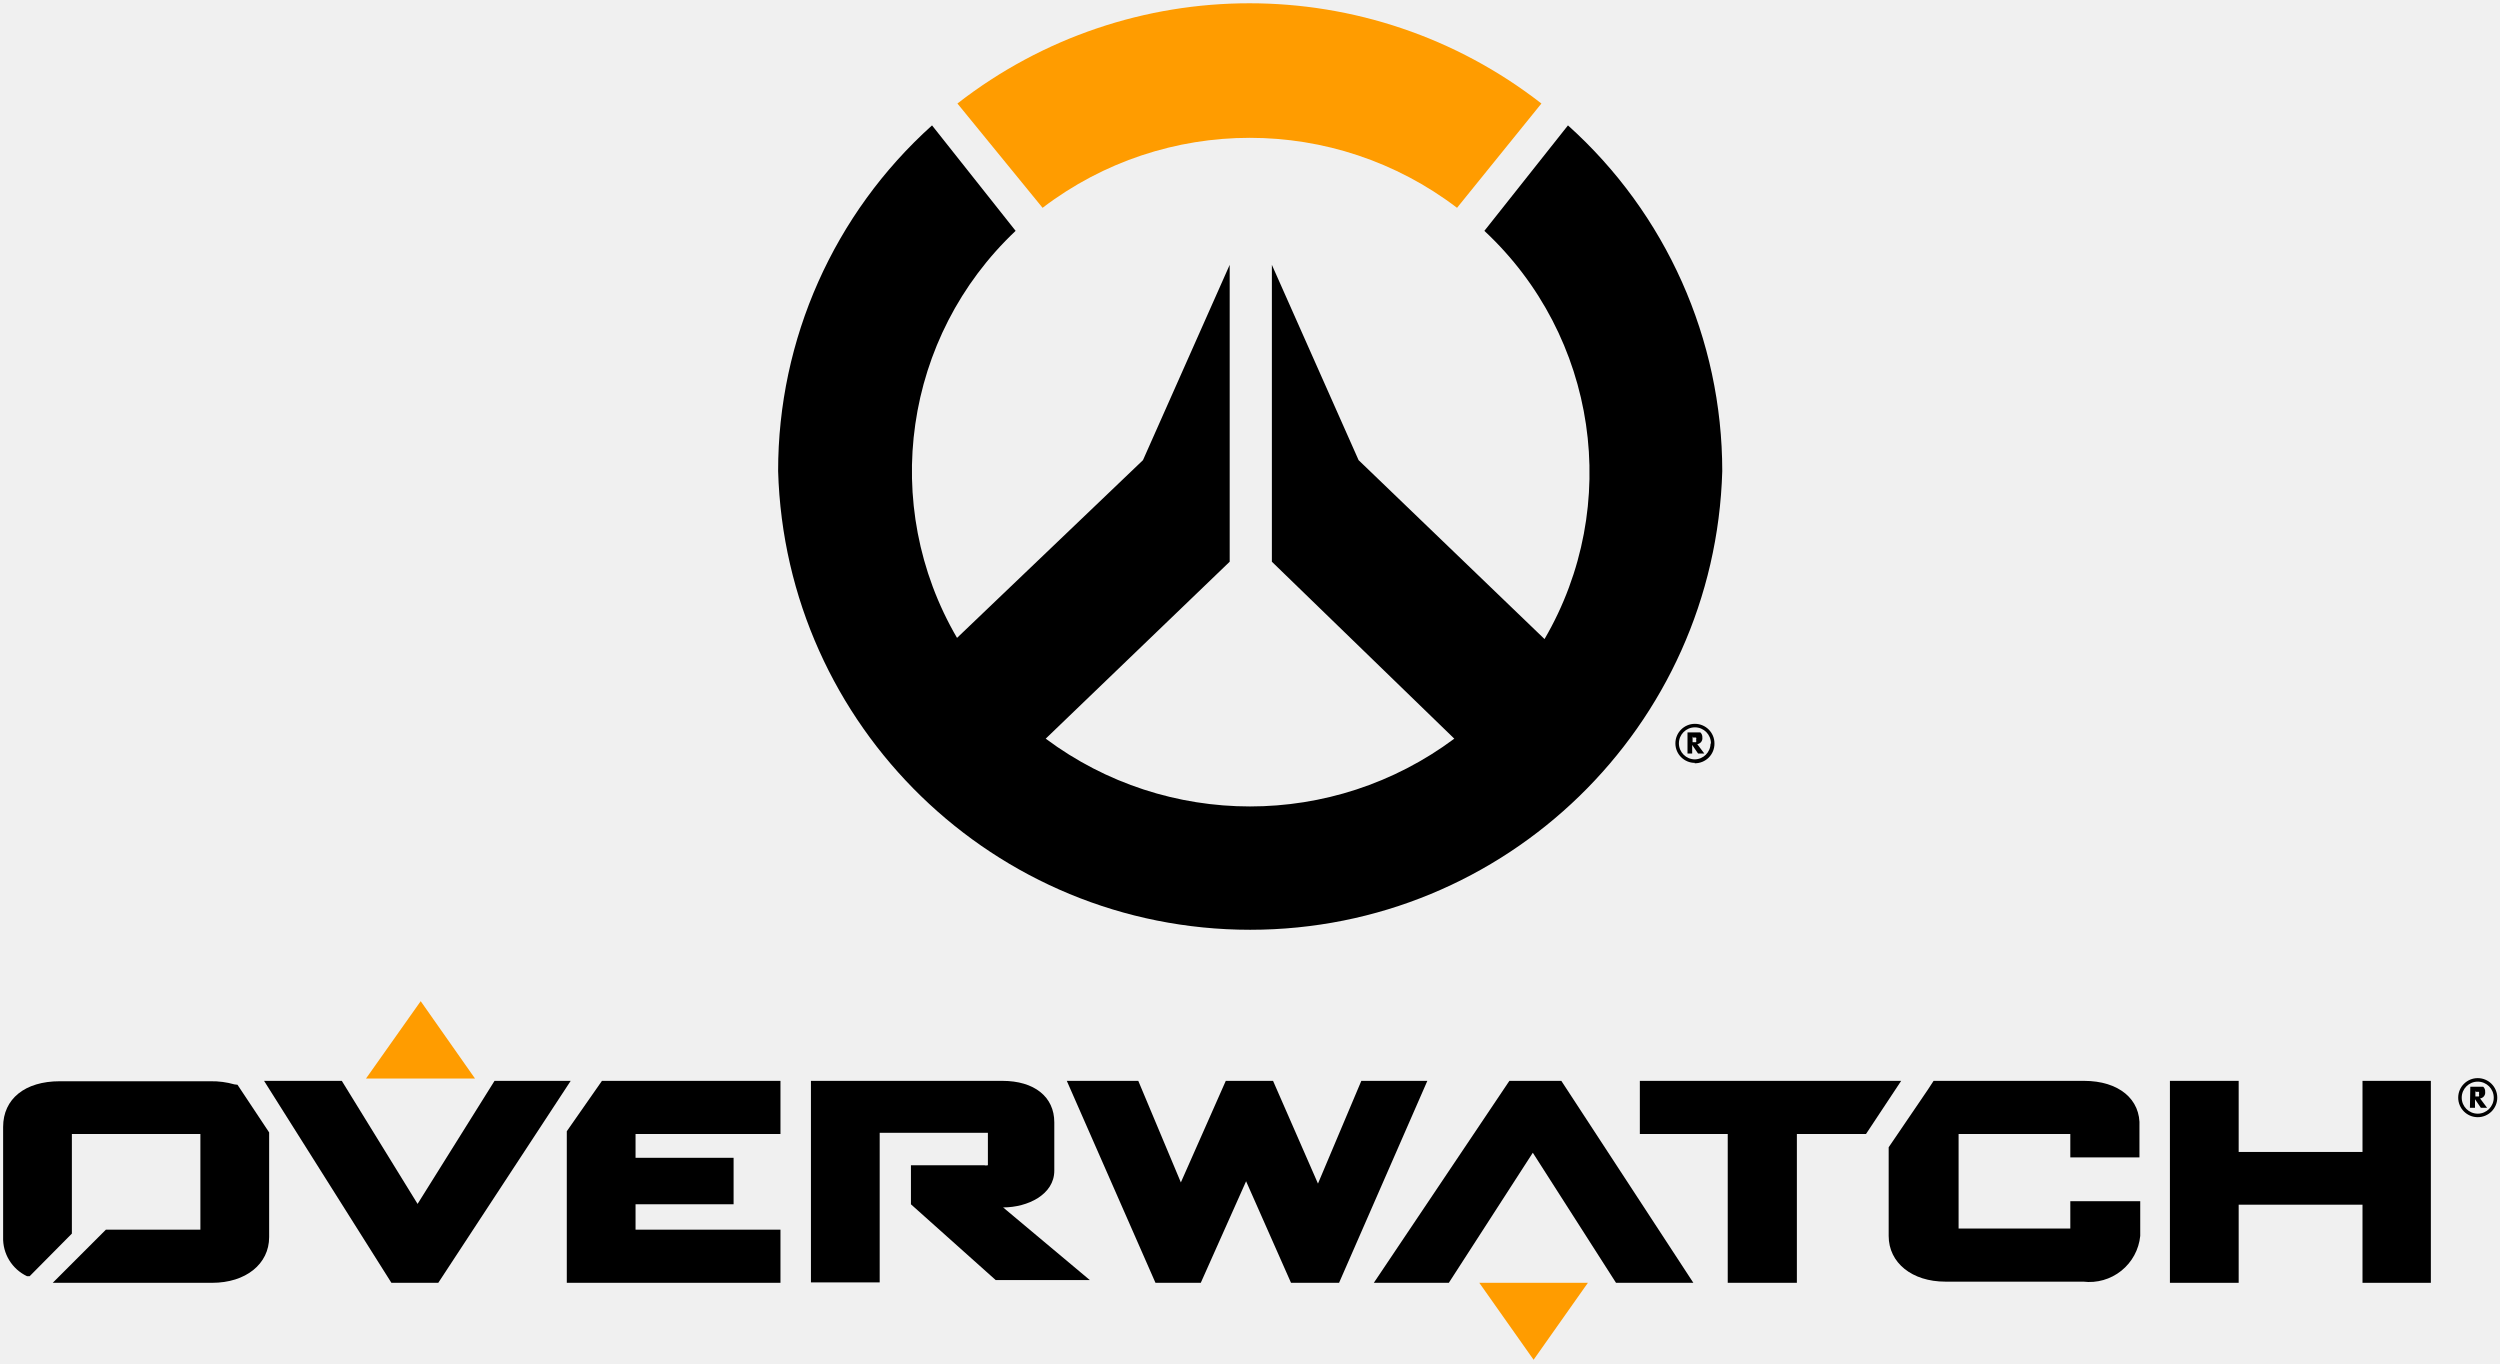
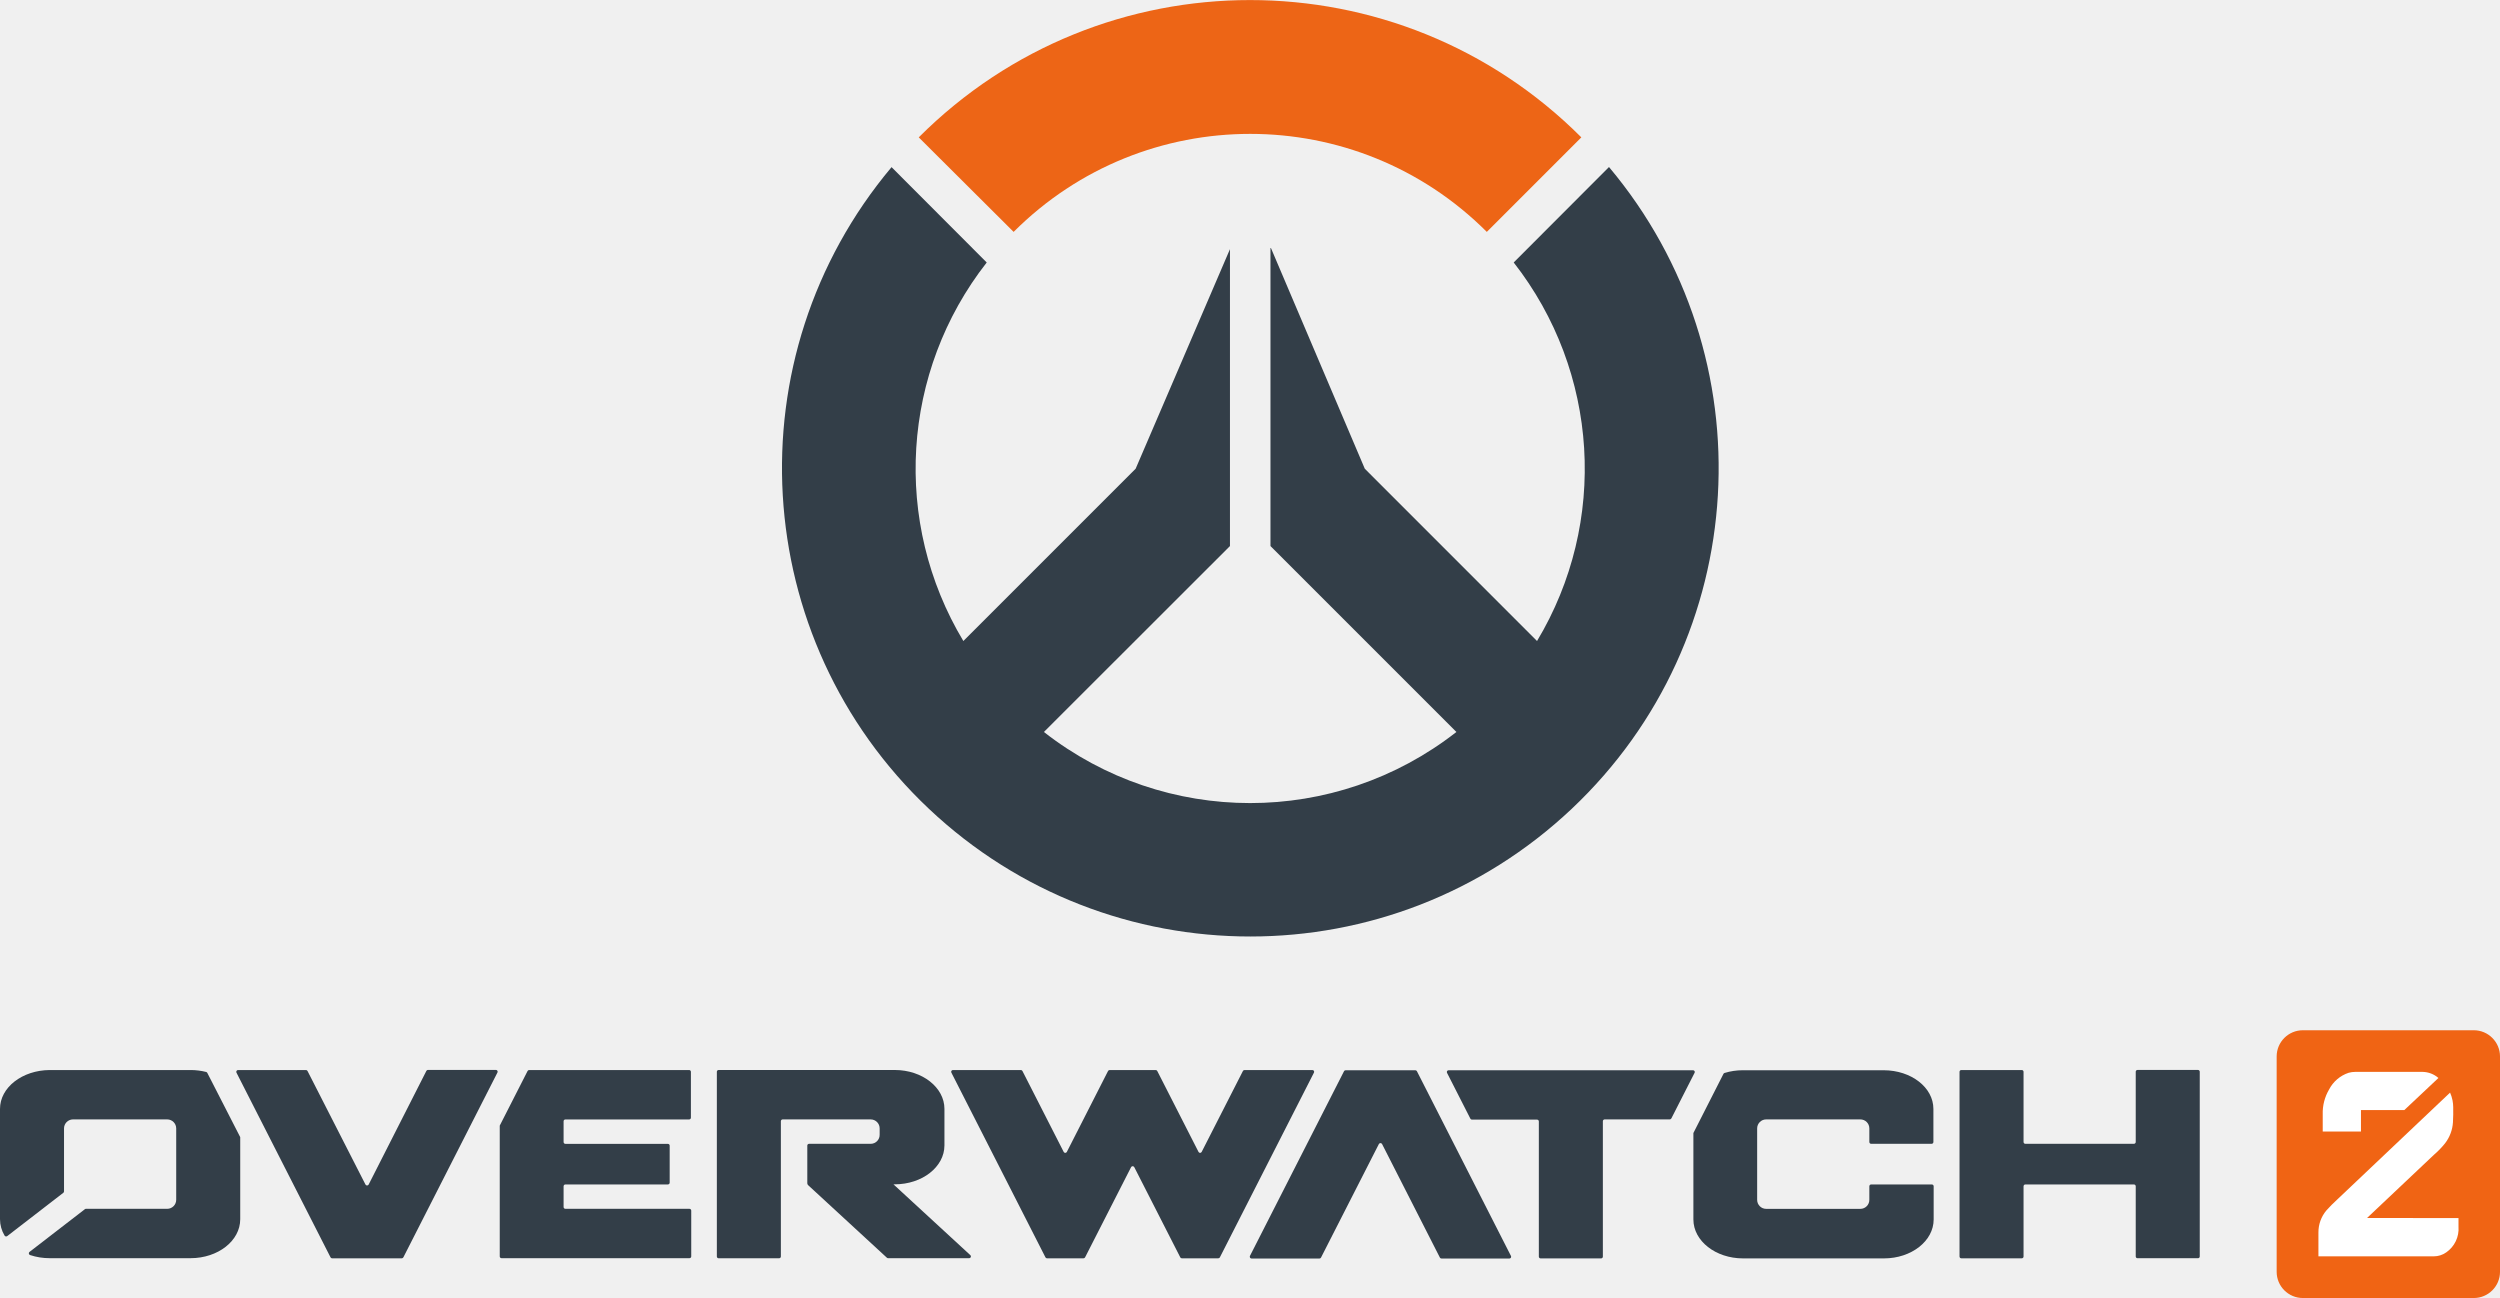
- <svg xmlns="http://www.w3.org/2000/svg" class="home-header__logo" viewBox="0 8.8 64 34.9">
-   <g>
-     <g>
-       <path fill="rgb(255,156,0)" d="M26.69,14.41a8.75,8.75,0,0,1,10.61,0l2.16-2.67a12.17,12.17,0,0,0-14.95,0Z" transform="translate(0 -0.29)" />
-       <path d="M40.14,12.3,38,15a8.46,8.46,0,0,1,1.54,10.45l-4.76-4.58-2.22-5v7.6L37.23,28a8.75,8.75,0,0,1-10.46,0l4.71-4.53v-7.6l-2.22,5L24.5,25.42A8.46,8.46,0,0,1,26,15L23.86,12.3a11.89,11.89,0,0,0-3.94,8.85,12.09,12.09,0,0,0,24.17,0A11.9,11.9,0,0,0,40.14,12.3Z" transform="translate(0 -0.29)" />
-       <path d="M43.2,27.84h.26l.07,0a.16.16,0,0,1,.05.13.15.15,0,0,1-.13.17l.18.24h-.16l-.15-.22v.22H43.2Zm.13.1v.15h.09a.07.07,0,0,0,0-.06.07.07,0,0,0,0-.06l-.08,0Zm.06.68a.5.5,0,1,1,.5-.5A.5.5,0,0,1,43.38,28.63Zm.41-.5a.41.41,0,1,0-.41.41A.41.41,0,0,0,43.79,28.13Z" transform="translate(0 -0.29)" />
-     </g>
-     <g>
-       <polygon fill="rgb(255,156,0)" points="10.77 34.43 12.16 36.41 9.37 36.41 10.77 34.43" />
-       <polygon points="34.85 36.47 33.74 39.1 33.74 39.1 32.59 36.47 31.38 36.47 30.23 39.07 29.14 36.47 27.31 36.47 29.58 41.64 30.74 41.64 31.9 39.04 33.05 41.64 34.28 41.64 36.54 36.47 34.85 36.47" />
-       <polygon points="60.48 36.47 60.48 38.29 57.31 38.29 57.31 36.47 55.55 36.47 55.55 41.64 57.31 41.64 57.31 39.64 60.48 39.64 60.48 41.64 62.23 41.64 62.23 36.47 60.48 36.47" />
-       <polygon points="38.64 36.47 35.17 41.64 37.09 41.64 39.24 38.31 41.37 41.64 43.35 41.64 39.97 36.47 38.64 36.47" />
-       <polygon points="14.61 36.47 12.66 36.47 10.69 39.62 8.75 36.47 6.76 36.47 10.02 41.64 11.22 41.64 14.61 36.47" />
-       <polygon points="41.98 36.47 41.98 37.83 44.23 37.83 44.23 41.64 46 41.64 46 37.83 47.77 37.83 48.67 36.47 41.98 36.47" />
-       <path d="M6,36.85a2.09,2.09,0,0,0-.61-.08H1.53c-.89,0-1.45.45-1.45,1.17v2.82a1.07,1.07,0,0,0,.61,1l.07,0,1.08-1.09V38.12H5.13v2.45H2.71L1.35,41.93H5.43c.86,0,1.46-.48,1.46-1.17V38.08l-.81-1.22Z" transform="translate(0 -0.29)" />
-       <path d="M53.35,36.76H49.83l-.28,0H49.5l-.15.23h0l-1,1.47v2.27c0,.69.6,1.17,1.45,1.17h3.53a1.31,1.31,0,0,0,1.46-1.17v-.89H53v.7H50.14V38.12H53v.6h1.77v-.78C54.81,37.23,54.24,36.76,53.35,36.76Z" transform="translate(0 -0.29)" />
-       <polygon points="14.51 37.76 14.51 41.64 19.98 41.64 19.98 40.28 16.27 40.28 16.27 39.63 18.78 39.63 18.78 38.44 16.27 38.44 16.27 37.83 19.98 37.83 19.98 36.47 15.41 36.47 14.51 37.76" />
-       <path d="M25.68,40c.63,0,1.31-.33,1.31-.94V37.82c0-.65-.51-1.06-1.33-1.06h-4.9v5.16h1.76V38.09h2.77s0,0,0,.05v.78h0a.19.19,0,0,1-.1,0H23.32v1l2.17,1.94H27.9L25.68,40Z" transform="translate(0 -0.29)" />
-       <polygon fill="rgb(255,156,0)" points="39.26 43.61 37.87 41.64 40.65 41.64 39.26 43.61" />
-       <path d="M63.24,36.91h.26l.07,0a.16.16,0,0,1,.05.13.15.15,0,0,1-.13.17l.18.24h-.16l-.15-.22v.22h-.13Zm.13.1v.15h.09a.07.07,0,0,0,0-.06.07.07,0,0,0,0-.06l-.08,0Z" transform="translate(0 -0.29)" />
-       <path d="M63.43,37.69a.5.5,0,1,1,.5-.5A.5.5,0,0,1,63.43,37.69Zm.41-.5a.41.41,0,1,0-.41.41A.41.41,0,0,0,63.84,37.19Z" transform="translate(0 -0.29)" />
-     </g>
-   </g>
+ <svg xmlns="http://www.w3.org/2000/svg" id="Layer_1" viewBox="0 0 581.85 302.09">
+   <path fill="#ed6516" d="M256.11,63.88a77.87,77.87,0,0,1,110.13,0l22-22a109,109,0,0,0-154.21,0Z" transform="translate(-20.2 -9.91)" />
+   <path fill="#333e48" d="M394.65,48.81,372.5,71a77.92,77.92,0,0,1,5.43,88.1L337.84,119,316,67.64h-.11V137l43.27,43.27a77.89,77.89,0,0,1-96,0L306.46,137V67.9L284.51,119l-40.1,40.1A77.9,77.9,0,0,1,249.85,71L227.7,48.81a109,109,0,1,0,167,0Z" transform="translate(-20.2 -9.91)" />
+   <rect fill="#f06414" x="529.87" y="239.78" width="51.98" height="62.32" rx="6.1" />
+   <path fill="#fff" d="M571.1,293.39l15.56-14.7a20,20,0,0,0,2.63-2.72,8.92,8.92,0,0,0,1.81-4.85c.08-1.17.07-2.35.06-3.52A8.62,8.62,0,0,0,591,266a9,9,0,0,0-.57-1.8l-26.3,24.92a34.45,34.45,0,0,0-2.48,2.5,7.88,7.88,0,0,0-1.86,5.15c0,1.79,0,3.75,0,5.54h26.85a5,5,0,0,0,2.88-.91,6.65,6.65,0,0,0,2.87-6v-2Z" transform="translate(-20.2 -9.91)" />
+   <path fill="#fff" d="M587.72,260.8a5.75,5.75,0,0,0-3.71-1.42H568.37a5.79,5.79,0,0,0-1.55.21,7.92,7.92,0,0,0-4.55,3.89,10.76,10.76,0,0,0-1.48,5.78v4h8.9v-5h10.1Z" transform="translate(-20.2 -9.91)" />
+   <path fill="#333e48" d="M517.27,259.36V275.7a.42.42,0,0,1-.42.42H491.58a.42.42,0,0,1-.42-.42V259.36a.41.41,0,0,0-.41-.41H476.68a.41.41,0,0,0-.42.41v43a.41.41,0,0,0,.42.41h14.07a.41.41,0,0,0,.41-.41V286a.42.42,0,0,1,.42-.42h25.27a.42.42,0,0,1,.42.42v16.34a.41.41,0,0,0,.41.41h14.08a.41.41,0,0,0,.41-.41v-43a.41.41,0,0,0-.41-.41H517.68A.41.41,0,0,0,517.27,259.36Z" transform="translate(-20.2 -9.91)" />
+   <path fill="#333e48" d="M181,270V259.36a.41.41,0,0,0-.42-.41H143.36a.4.4,0,0,0-.37.22l-6.48,12.72a.41.41,0,0,0,0,.19v30.25a.41.41,0,0,0,.42.41h43.73a.41.41,0,0,0,.42-.41V291.67a.42.42,0,0,0-.42-.42H151.79a.42.42,0,0,1-.42-.42V286a.42.42,0,0,1,.42-.42h23.85a.42.42,0,0,0,.42-.42v-8.61a.42.42,0,0,0-.42-.42H151.79a.42.42,0,0,1-.42-.42v-4.84a.42.42,0,0,1,.42-.42h28.82A.41.41,0,0,0,181,270Z" transform="translate(-20.2 -9.91)" />
+   <path fill="#333e48" d="M349.6,259H333.38a.4.4,0,0,0-.37.22l-21.9,43a.42.42,0,0,0,.38.6h15.79a.4.4,0,0,0,.37-.22l13.47-26.43a.42.42,0,0,1,.74,0l13.46,26.43a.42.42,0,0,0,.38.22h15.79a.41.41,0,0,0,.37-.6l-21.89-43A.41.41,0,0,0,349.6,259Z" transform="translate(-20.2 -9.91)" />
+   <path fill="#333e48" d="M309.48,259.17,299.88,278a.41.41,0,0,1-.74,0l-9.6-18.83a.4.4,0,0,0-.37-.22h-10.7a.42.42,0,0,0-.38.22L268.5,278a.41.41,0,0,1-.74,0l-9.6-18.83a.4.4,0,0,0-.37-.22H242a.41.41,0,0,0-.38.6l21.9,43a.4.4,0,0,0,.37.22h8.48a.41.41,0,0,0,.37-.22l10.71-21a.42.42,0,0,1,.74,0l10.71,21a.4.4,0,0,0,.37.22h8.46a.43.43,0,0,0,.38-.22l21.9-43a.41.41,0,0,0-.37-.6H309.85A.4.4,0,0,0,309.48,259.17Z" transform="translate(-20.2 -9.91)" />
+   <path fill="#333e48" d="M458.61,259H425.82a14.27,14.27,0,0,0-4.25.63.4.4,0,0,0-.25.21l-7,13.77a.41.41,0,0,0,0,.19v19.93c0,5,5.18,9.06,11.56,9.06h32.79c6.39,0,11.57-4.05,11.57-9.06V286a.42.42,0,0,0-.42-.42H455.69a.42.42,0,0,0-.42.42v3.17a2.09,2.09,0,0,1-2.09,2.09H431.25a2.1,2.1,0,0,1-2.09-2.09V272.53a2.1,2.1,0,0,1,2.09-2.09h21.93a2.09,2.09,0,0,1,2.09,2.09v3.17a.42.42,0,0,0,.42.42h14.07a.42.42,0,0,0,.42-.42V268C470.18,263,465,259,458.61,259Z" transform="translate(-20.2 -9.91)" />
+   <path fill="#333e48" d="M414.25,259h-56.9a.41.41,0,0,0-.37.6l5.43,10.66a.41.41,0,0,0,.37.23h15.15a.42.42,0,0,1,.42.42v31.47a.41.41,0,0,0,.41.41h14.08a.41.41,0,0,0,.41-.41V270.86a.42.42,0,0,1,.42-.42h15.15a.42.42,0,0,0,.37-.23l5.43-10.66A.41.41,0,0,0,414.25,259Z" transform="translate(-20.2 -9.91)" />
+   <path fill="#333e48" d="M114.09,302.52l21.89-43a.41.41,0,0,0-.37-.6H119.82a.42.42,0,0,0-.38.22L106,285.6a.42.42,0,0,1-.74,0L91.77,259.17a.4.4,0,0,0-.37-.22H75.61a.42.42,0,0,0-.38.6l21.9,43a.4.4,0,0,0,.37.22h16.22A.41.41,0,0,0,114.09,302.52Z" transform="translate(-20.2 -9.91)" />
+   <path fill="#333e48" d="M68.45,259.62a.41.41,0,0,0-.26-.22,14.87,14.87,0,0,0-3.64-.45H31.76C25.37,259,20.2,263,20.2,268v25.67a7.43,7.43,0,0,0,1.06,3.8.42.42,0,0,0,.62.13l13.06-10.08a.42.42,0,0,0,.16-.33V272.53a2.1,2.1,0,0,1,2.09-2.09H59.12a2.1,2.1,0,0,1,2.09,2.09v16.63a2.1,2.1,0,0,1-2.09,2.09H40.2a.38.38,0,0,0-.25.09l-12.88,9.94a.42.42,0,0,0,.12.73,14.4,14.4,0,0,0,4.57.73H64.55c6.39,0,11.56-4.05,11.56-9.06V274.76a.41.41,0,0,0,0-.19Z" transform="translate(-20.2 -9.91)" />
+   <path fill="#333e48" d="M222.91,276.12H208.5a.41.41,0,0,0-.41.42v8.75a.6.6,0,0,0,.2.46l18.32,16.88a.37.37,0,0,0,.28.11h18.87A.41.41,0,0,0,246,302l-17.86-16.45h.31c6.39,0,11.56-4.06,11.56-9.06V268c0-5-5.17-9.06-11.56-9.06h-41a.41.41,0,0,0-.41.41v43a.41.41,0,0,0,.41.41h14.07a.41.41,0,0,0,.42-.41V270.86a.42.42,0,0,1,.42-.42h20.48a2.09,2.09,0,0,1,2.09,2.09V274A2.08,2.08,0,0,1,222.91,276.12Z" transform="translate(-20.2 -9.91)" />
</svg>
